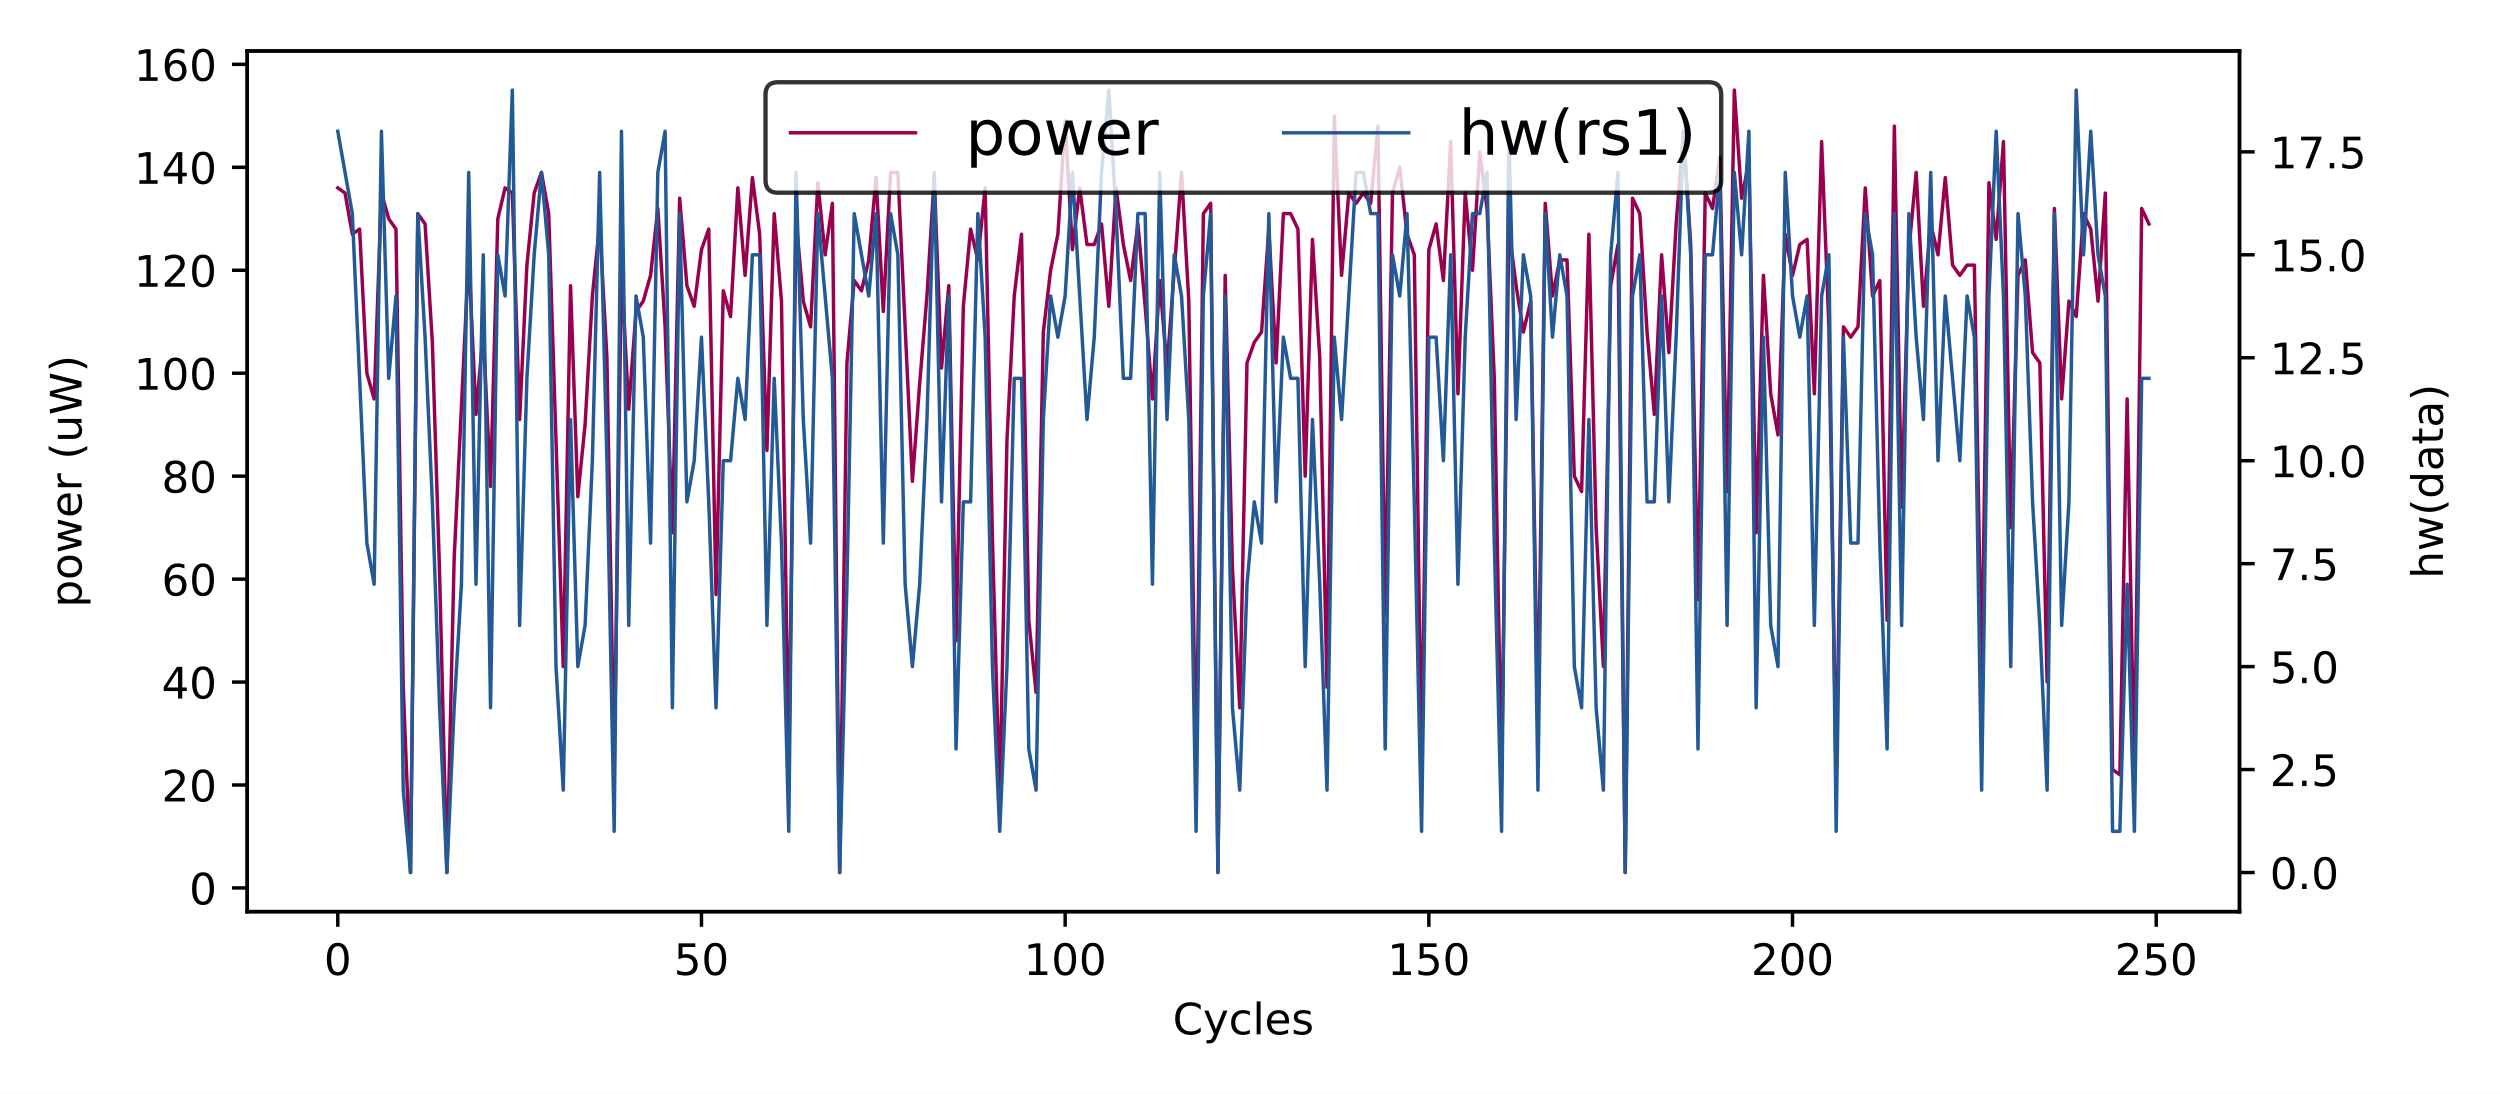
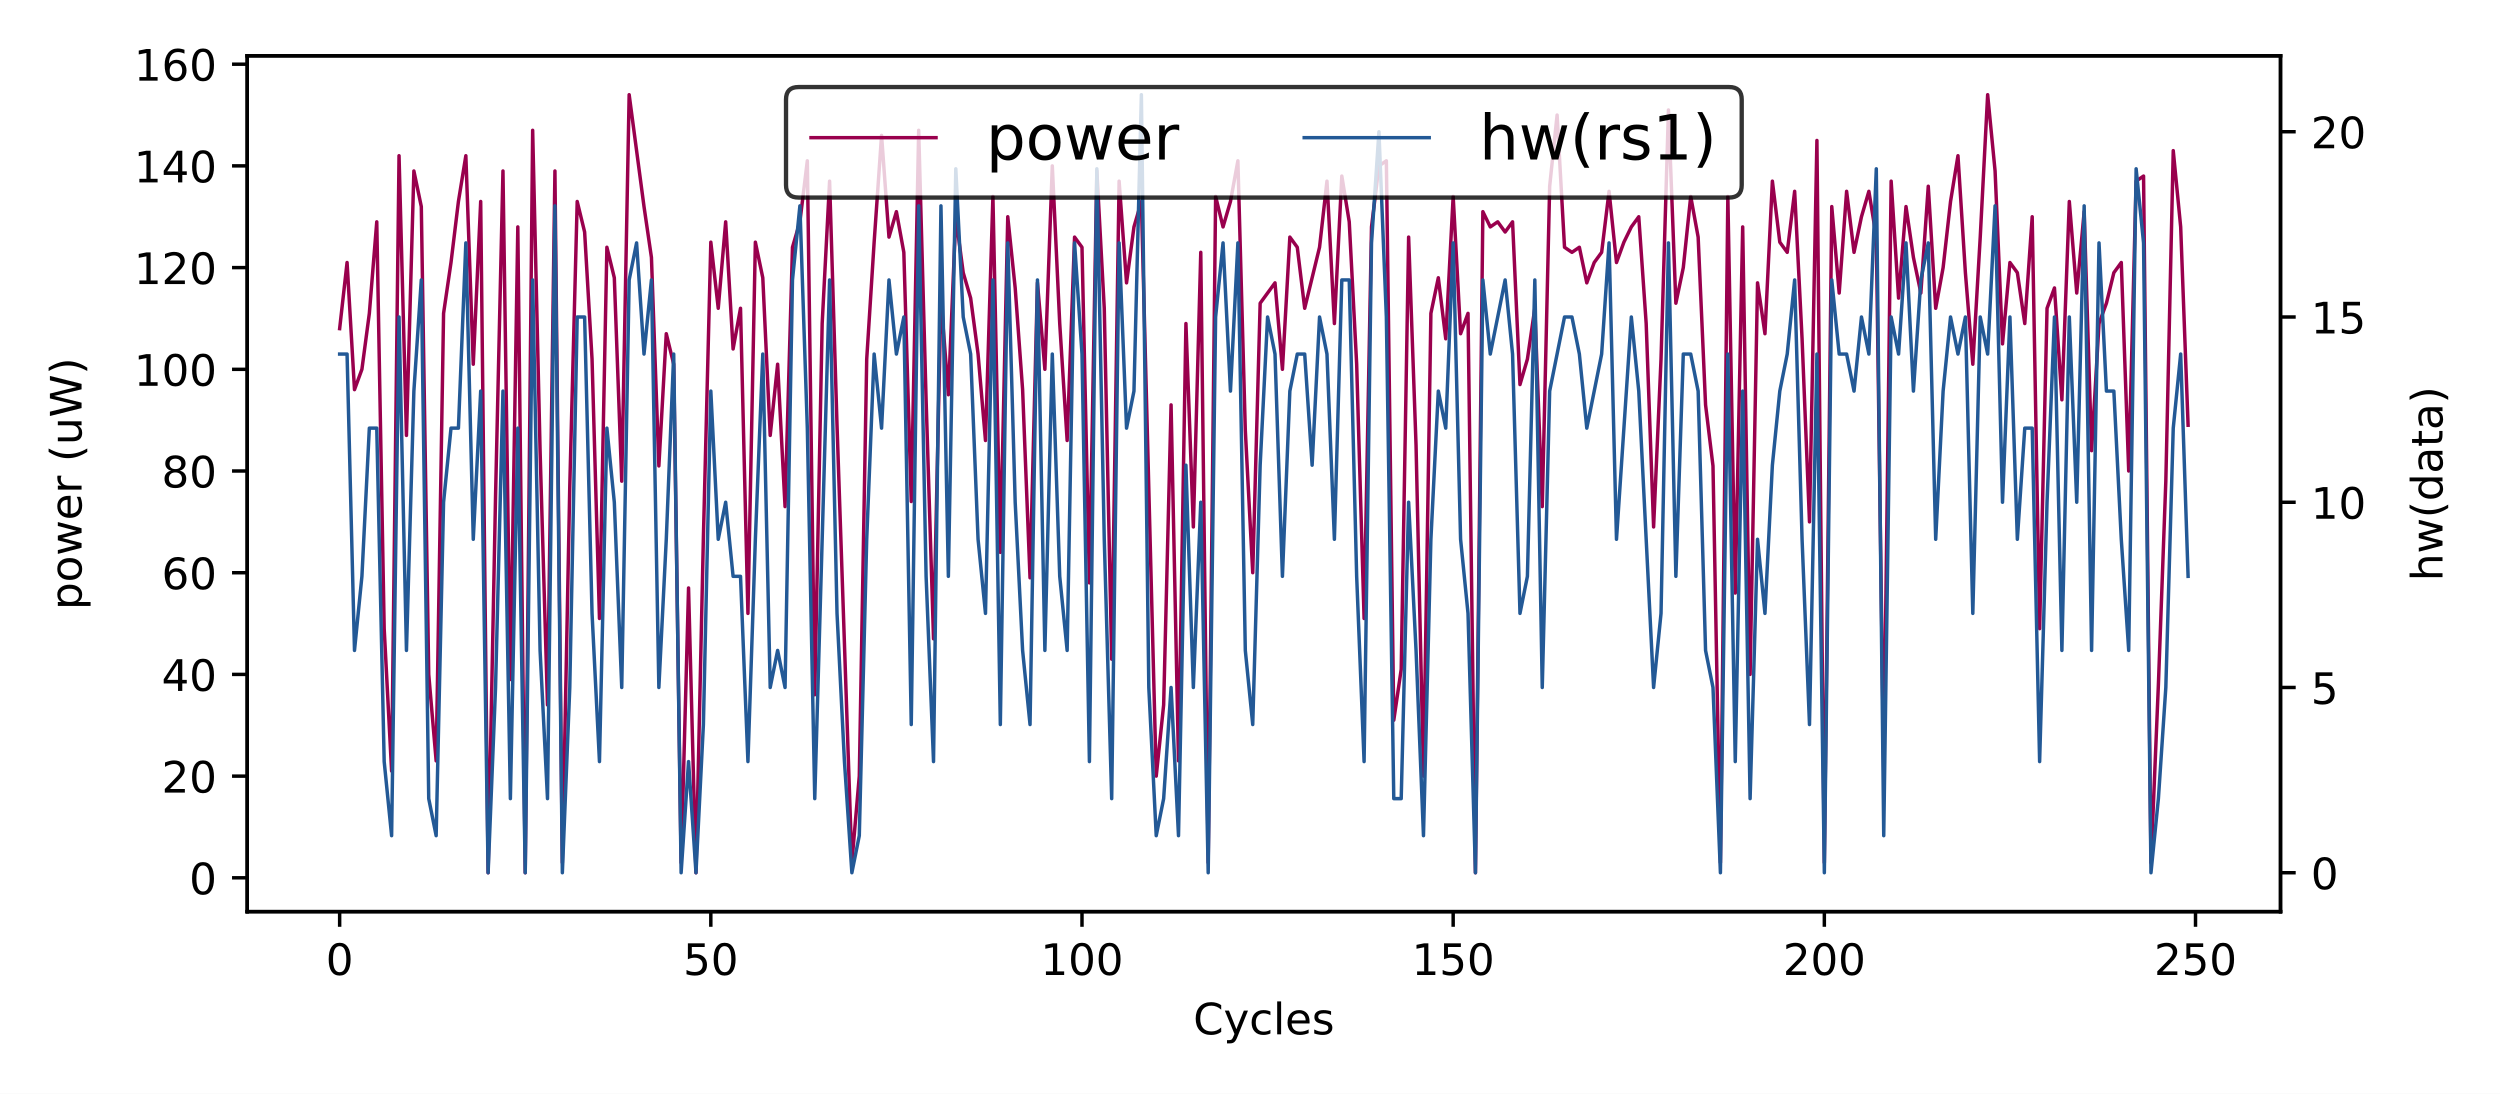
<svg xmlns="http://www.w3.org/2000/svg" xmlns:xlink="http://www.w3.org/1999/xlink" width="576pt" height="252pt" viewBox="0 0 576 252" version="1.1">
  <defs>
    <style type="text/css">*{stroke-linejoin: round; stroke-linecap: butt}</style>
  </defs>
  <g id="figure_1">
    <g id="patch_1">
      <path d="M 0 252  L 576 252  L 576 0  L 0 0  z " style="fill: #ffffff" />
    </g>
    <g id="axes_1">
      <g id="patch_2">
-         <path d="M 56.96 210.04  L 515.98 210.04  L 515.98 11.743  L 56.96 11.743  z " style="fill: #ffffff" />
+         <path d="M 56.96 210.04  L 525.43 210.04  L 525.43 12.858  L 56.96 12.858  z " style="fill: #ffffff" />
      </g>
      <g id="matplotlib.axis_1">
        <g id="xtick_1">
          <g id="line2d_1">
            <defs>
-               <path id="m4bd17693de" d="M 0 0  L 0 3.5  " style="stroke: #000000; stroke-width: 0.8" />
+               <path id="mbb49e20faa" d="M 0 0  L 0 3.5  " style="stroke: #000000; stroke-width: 0.8" />
            </defs>
            <g>
-               <use xlink:href="#m4bd17693de" x="77.825" y="210.04" style="stroke: #000000; stroke-width: 0.8" />
+               <use xlink:href="#mbb49e20faa" x="78.254" y="210.04" style="stroke: #000000; stroke-width: 0.8" />
            </g>
          </g>
          <g id="text_1">
-             <text style="font: 10px 'DejaVu Sans', 'Bitstream Vera Sans', 'Computer Modern Sans Serif', 'Lucida Grande', 'Verdana', 'Geneva', 'Lucid', 'Arial', 'Helvetica', 'Avant Garde', sans-serif; text-anchor: middle" x="77.825" y="224.638" transform="rotate(-0 77.82455 224.6384)">0</text>
+             <text style="font: 10px 'DejaVu Sans', 'Bitstream Vera Sans', 'Computer Modern Sans Serif', 'Lucida Grande', 'Verdana', 'Geneva', 'Lucid', 'Arial', 'Helvetica', 'Avant Garde', sans-serif; text-anchor: middle" x="78.254" y="224.638" transform="rotate(-0 78.25409 224.6384)">0</text>
          </g>
        </g>
        <g id="xtick_2">
          <g id="line2d_2">
            <g>
-               <use xlink:href="#m4bd17693de" x="161.618" y="210.04" style="stroke: #000000; stroke-width: 0.8" />
+               <use xlink:href="#mbb49e20faa" x="163.773" y="210.04" style="stroke: #000000; stroke-width: 0.8" />
            </g>
          </g>
          <g id="text_2">
-             <text style="font: 10px 'DejaVu Sans', 'Bitstream Vera Sans', 'Computer Modern Sans Serif', 'Lucida Grande', 'Verdana', 'Geneva', 'Lucid', 'Arial', 'Helvetica', 'Avant Garde', sans-serif; text-anchor: middle" x="161.618" y="224.638" transform="rotate(-0 161.6179 224.6384)">50</text>
+             <text style="font: 10px 'DejaVu Sans', 'Bitstream Vera Sans', 'Computer Modern Sans Serif', 'Lucida Grande', 'Verdana', 'Geneva', 'Lucid', 'Arial', 'Helvetica', 'Avant Garde', sans-serif; text-anchor: middle" x="163.773" y="224.638" transform="rotate(-0 163.7725 224.6384)">50</text>
          </g>
        </g>
        <g id="xtick_3">
          <g id="line2d_3">
            <g>
-               <use xlink:href="#m4bd17693de" x="245.411" y="210.04" style="stroke: #000000; stroke-width: 0.8" />
+               <use xlink:href="#mbb49e20faa" x="249.291" y="210.04" style="stroke: #000000; stroke-width: 0.8" />
            </g>
          </g>
          <g id="text_3">
-             <text style="font: 10px 'DejaVu Sans', 'Bitstream Vera Sans', 'Computer Modern Sans Serif', 'Lucida Grande', 'Verdana', 'Geneva', 'Lucid', 'Arial', 'Helvetica', 'Avant Garde', sans-serif; text-anchor: middle" x="245.411" y="224.638" transform="rotate(-0 245.4113 224.6384)">100</text>
+             <text style="font: 10px 'DejaVu Sans', 'Bitstream Vera Sans', 'Computer Modern Sans Serif', 'Lucida Grande', 'Verdana', 'Geneva', 'Lucid', 'Arial', 'Helvetica', 'Avant Garde', sans-serif; text-anchor: middle" x="249.291" y="224.638" transform="rotate(-0 249.291 224.6384)">100</text>
          </g>
        </g>
        <g id="xtick_4">
          <g id="line2d_4">
            <g>
-               <use xlink:href="#m4bd17693de" x="329.205" y="210.04" style="stroke: #000000; stroke-width: 0.8" />
+               <use xlink:href="#mbb49e20faa" x="334.809" y="210.04" style="stroke: #000000; stroke-width: 0.8" />
            </g>
          </g>
          <g id="text_4">
-             <text style="font: 10px 'DejaVu Sans', 'Bitstream Vera Sans', 'Computer Modern Sans Serif', 'Lucida Grande', 'Verdana', 'Geneva', 'Lucid', 'Arial', 'Helvetica', 'Avant Garde', sans-serif; text-anchor: middle" x="329.205" y="224.638" transform="rotate(-0 329.2046 224.6384)">150</text>
+             <text style="font: 10px 'DejaVu Sans', 'Bitstream Vera Sans', 'Computer Modern Sans Serif', 'Lucida Grande', 'Verdana', 'Geneva', 'Lucid', 'Arial', 'Helvetica', 'Avant Garde', sans-serif; text-anchor: middle" x="334.809" y="224.638" transform="rotate(-0 334.8094 224.6384)">150</text>
          </g>
        </g>
        <g id="xtick_5">
          <g id="line2d_5">
            <g>
-               <use xlink:href="#m4bd17693de" x="412.998" y="210.04" style="stroke: #000000; stroke-width: 0.8" />
+               <use xlink:href="#mbb49e20faa" x="420.328" y="210.04" style="stroke: #000000; stroke-width: 0.8" />
            </g>
          </g>
          <g id="text_5">
-             <text style="font: 10px 'DejaVu Sans', 'Bitstream Vera Sans', 'Computer Modern Sans Serif', 'Lucida Grande', 'Verdana', 'Geneva', 'Lucid', 'Arial', 'Helvetica', 'Avant Garde', sans-serif; text-anchor: middle" x="412.998" y="224.638" transform="rotate(-0 412.998 224.6384)">200</text>
+             <text style="font: 10px 'DejaVu Sans', 'Bitstream Vera Sans', 'Computer Modern Sans Serif', 'Lucida Grande', 'Verdana', 'Geneva', 'Lucid', 'Arial', 'Helvetica', 'Avant Garde', sans-serif; text-anchor: middle" x="420.328" y="224.638" transform="rotate(-0 420.3278 224.6384)">200</text>
          </g>
        </g>
        <g id="xtick_6">
          <g id="line2d_6">
            <g>
-               <use xlink:href="#m4bd17693de" x="496.791" y="210.04" style="stroke: #000000; stroke-width: 0.8" />
+               <use xlink:href="#mbb49e20faa" x="505.846" y="210.04" style="stroke: #000000; stroke-width: 0.8" />
            </g>
          </g>
          <g id="text_6">
-             <text style="font: 10px 'DejaVu Sans', 'Bitstream Vera Sans', 'Computer Modern Sans Serif', 'Lucida Grande', 'Verdana', 'Geneva', 'Lucid', 'Arial', 'Helvetica', 'Avant Garde', sans-serif; text-anchor: middle" x="496.791" y="224.638" transform="rotate(-0 496.7913 224.6384)">250</text>
+             <text style="font: 10px 'DejaVu Sans', 'Bitstream Vera Sans', 'Computer Modern Sans Serif', 'Lucida Grande', 'Verdana', 'Geneva', 'Lucid', 'Arial', 'Helvetica', 'Avant Garde', sans-serif; text-anchor: middle" x="505.846" y="224.638" transform="rotate(-0 505.8463 224.6384)">250</text>
          </g>
        </g>
        <g id="text_7">
-           <text style="font: 10px 'DejaVu Sans', 'Bitstream Vera Sans', 'Computer Modern Sans Serif', 'Lucida Grande', 'Verdana', 'Geneva', 'Lucid', 'Arial', 'Helvetica', 'Avant Garde', sans-serif; text-anchor: middle" x="286.47" y="238.317" transform="rotate(-0 286.47 238.3166)">Cycles</text>
+           <text style="font: 10px 'DejaVu Sans', 'Bitstream Vera Sans', 'Computer Modern Sans Serif', 'Lucida Grande', 'Verdana', 'Geneva', 'Lucid', 'Arial', 'Helvetica', 'Avant Garde', sans-serif; text-anchor: middle" x="291.195" y="238.317" transform="rotate(-0 291.195 238.3166)">Cycles</text>
        </g>
      </g>
      <g id="matplotlib.axis_2">
        <g id="ytick_1">
          <g id="line2d_7">
            <defs>
-               <path id="mea6931e9fe" d="M 0 0  L -3.5 0  " style="stroke: #000000; stroke-width: 0.8" />
+               <path id="mb43edc8542" d="M 0 0  L -3.5 0  " style="stroke: #000000; stroke-width: 0.8" />
            </defs>
            <g>
-               <use xlink:href="#mea6931e9fe" x="56.96" y="204.584" style="stroke: #000000; stroke-width: 0.8" />
+               <use xlink:href="#mb43edc8542" x="56.96" y="202.249" style="stroke: #000000; stroke-width: 0.8" />
            </g>
          </g>
          <g id="text_8">
-             <text style="font: 10px 'DejaVu Sans', 'Bitstream Vera Sans', 'Computer Modern Sans Serif', 'Lucida Grande', 'Verdana', 'Geneva', 'Lucid', 'Arial', 'Helvetica', 'Avant Garde', sans-serif; text-anchor: end" x="49.96" y="208.384" transform="rotate(-0 49.96 208.3837)">0</text>
+             <text style="font: 10px 'DejaVu Sans', 'Bitstream Vera Sans', 'Computer Modern Sans Serif', 'Lucida Grande', 'Verdana', 'Geneva', 'Lucid', 'Arial', 'Helvetica', 'Avant Garde', sans-serif; text-anchor: end" x="49.96" y="206.048" transform="rotate(-0 49.96 206.048)">0</text>
          </g>
        </g>
        <g id="ytick_2">
          <g id="line2d_8">
            <g>
-               <use xlink:href="#mea6931e9fe" x="56.96" y="180.865" style="stroke: #000000; stroke-width: 0.8" />
+               <use xlink:href="#mb43edc8542" x="56.96" y="178.817" style="stroke: #000000; stroke-width: 0.8" />
            </g>
          </g>
          <g id="text_9">
-             <text style="font: 10px 'DejaVu Sans', 'Bitstream Vera Sans', 'Computer Modern Sans Serif', 'Lucida Grande', 'Verdana', 'Geneva', 'Lucid', 'Arial', 'Helvetica', 'Avant Garde', sans-serif; text-anchor: end" x="49.96" y="184.664" transform="rotate(-0 49.96 184.6639)">20</text>
+             <text style="font: 10px 'DejaVu Sans', 'Bitstream Vera Sans', 'Computer Modern Sans Serif', 'Lucida Grande', 'Verdana', 'Geneva', 'Lucid', 'Arial', 'Helvetica', 'Avant Garde', sans-serif; text-anchor: end" x="49.96" y="182.616" transform="rotate(-0 49.96 182.6158)">20</text>
          </g>
        </g>
        <g id="ytick_3">
          <g id="line2d_9">
            <g>
-               <use xlink:href="#mea6931e9fe" x="56.96" y="157.145" style="stroke: #000000; stroke-width: 0.8" />
+               <use xlink:href="#mb43edc8542" x="56.96" y="155.384" style="stroke: #000000; stroke-width: 0.8" />
            </g>
          </g>
          <g id="text_10">
-             <text style="font: 10px 'DejaVu Sans', 'Bitstream Vera Sans', 'Computer Modern Sans Serif', 'Lucida Grande', 'Verdana', 'Geneva', 'Lucid', 'Arial', 'Helvetica', 'Avant Garde', sans-serif; text-anchor: end" x="49.96" y="160.944" transform="rotate(-0 49.96 160.9441)">40</text>
+             <text style="font: 10px 'DejaVu Sans', 'Bitstream Vera Sans', 'Computer Modern Sans Serif', 'Lucida Grande', 'Verdana', 'Geneva', 'Lucid', 'Arial', 'Helvetica', 'Avant Garde', sans-serif; text-anchor: end" x="49.96" y="159.184" transform="rotate(-0 49.96 159.1835)">40</text>
          </g>
        </g>
        <g id="ytick_4">
          <g id="line2d_10">
            <g>
-               <use xlink:href="#mea6931e9fe" x="56.96" y="133.425" style="stroke: #000000; stroke-width: 0.8" />
+               <use xlink:href="#mb43edc8542" x="56.96" y="131.952" style="stroke: #000000; stroke-width: 0.8" />
            </g>
          </g>
          <g id="text_11">
-             <text style="font: 10px 'DejaVu Sans', 'Bitstream Vera Sans', 'Computer Modern Sans Serif', 'Lucida Grande', 'Verdana', 'Geneva', 'Lucid', 'Arial', 'Helvetica', 'Avant Garde', sans-serif; text-anchor: end" x="49.96" y="137.224" transform="rotate(-0 49.96 137.2243)">60</text>
+             <text style="font: 10px 'DejaVu Sans', 'Bitstream Vera Sans', 'Computer Modern Sans Serif', 'Lucida Grande', 'Verdana', 'Geneva', 'Lucid', 'Arial', 'Helvetica', 'Avant Garde', sans-serif; text-anchor: end" x="49.96" y="135.751" transform="rotate(-0 49.96 135.7513)">60</text>
          </g>
        </g>
        <g id="ytick_5">
          <g id="line2d_11">
            <g>
-               <use xlink:href="#mea6931e9fe" x="56.96" y="109.705" style="stroke: #000000; stroke-width: 0.8" />
+               <use xlink:href="#mb43edc8542" x="56.96" y="108.52" style="stroke: #000000; stroke-width: 0.8" />
            </g>
          </g>
          <g id="text_12">
-             <text style="font: 10px 'DejaVu Sans', 'Bitstream Vera Sans', 'Computer Modern Sans Serif', 'Lucida Grande', 'Verdana', 'Geneva', 'Lucid', 'Arial', 'Helvetica', 'Avant Garde', sans-serif; text-anchor: end" x="49.96" y="113.505" transform="rotate(-0 49.96 113.5045)">80</text>
+             <text style="font: 10px 'DejaVu Sans', 'Bitstream Vera Sans', 'Computer Modern Sans Serif', 'Lucida Grande', 'Verdana', 'Geneva', 'Lucid', 'Arial', 'Helvetica', 'Avant Garde', sans-serif; text-anchor: end" x="49.96" y="112.319" transform="rotate(-0 49.96 112.319)">80</text>
          </g>
        </g>
        <g id="ytick_6">
          <g id="line2d_12">
            <g>
-               <use xlink:href="#mea6931e9fe" x="56.96" y="85.986" style="stroke: #000000; stroke-width: 0.8" />
+               <use xlink:href="#mb43edc8542" x="56.96" y="85.088" style="stroke: #000000; stroke-width: 0.8" />
            </g>
          </g>
          <g id="text_13">
-             <text style="font: 10px 'DejaVu Sans', 'Bitstream Vera Sans', 'Computer Modern Sans Serif', 'Lucida Grande', 'Verdana', 'Geneva', 'Lucid', 'Arial', 'Helvetica', 'Avant Garde', sans-serif; text-anchor: end" x="49.96" y="89.785" transform="rotate(-0 49.96 89.78476)">100</text>
+             <text style="font: 10px 'DejaVu Sans', 'Bitstream Vera Sans', 'Computer Modern Sans Serif', 'Lucida Grande', 'Verdana', 'Geneva', 'Lucid', 'Arial', 'Helvetica', 'Avant Garde', sans-serif; text-anchor: end" x="49.96" y="88.887" transform="rotate(-0 49.96 88.88676)">100</text>
          </g>
        </g>
        <g id="ytick_7">
          <g id="line2d_13">
            <g>
-               <use xlink:href="#mea6931e9fe" x="56.96" y="62.266" style="stroke: #000000; stroke-width: 0.8" />
+               <use xlink:href="#mb43edc8542" x="56.96" y="61.655" style="stroke: #000000; stroke-width: 0.8" />
            </g>
          </g>
          <g id="text_14">
-             <text style="font: 10px 'DejaVu Sans', 'Bitstream Vera Sans', 'Computer Modern Sans Serif', 'Lucida Grande', 'Verdana', 'Geneva', 'Lucid', 'Arial', 'Helvetica', 'Avant Garde', sans-serif; text-anchor: end" x="49.96" y="66.065" transform="rotate(-0 49.96 66.06498)">120</text>
+             <text style="font: 10px 'DejaVu Sans', 'Bitstream Vera Sans', 'Computer Modern Sans Serif', 'Lucida Grande', 'Verdana', 'Geneva', 'Lucid', 'Arial', 'Helvetica', 'Avant Garde', sans-serif; text-anchor: end" x="49.96" y="65.455" transform="rotate(-0 49.96 65.45452)">120</text>
          </g>
        </g>
        <g id="ytick_8">
          <g id="line2d_14">
            <g>
-               <use xlink:href="#mea6931e9fe" x="56.96" y="38.546" style="stroke: #000000; stroke-width: 0.8" />
+               <use xlink:href="#mb43edc8542" x="56.96" y="38.223" style="stroke: #000000; stroke-width: 0.8" />
            </g>
          </g>
          <g id="text_15">
-             <text style="font: 10px 'DejaVu Sans', 'Bitstream Vera Sans', 'Computer Modern Sans Serif', 'Lucida Grande', 'Verdana', 'Geneva', 'Lucid', 'Arial', 'Helvetica', 'Avant Garde', sans-serif; text-anchor: end" x="49.96" y="42.345" transform="rotate(-0 49.96 42.3452)">140</text>
+             <text style="font: 10px 'DejaVu Sans', 'Bitstream Vera Sans', 'Computer Modern Sans Serif', 'Lucida Grande', 'Verdana', 'Geneva', 'Lucid', 'Arial', 'Helvetica', 'Avant Garde', sans-serif; text-anchor: end" x="49.96" y="42.022" transform="rotate(-0 49.96 42.02227)">140</text>
          </g>
        </g>
        <g id="ytick_9">
          <g id="line2d_15">
            <g>
-               <use xlink:href="#mea6931e9fe" x="56.96" y="14.826" style="stroke: #000000; stroke-width: 0.8" />
+               <use xlink:href="#mb43edc8542" x="56.96" y="14.791" style="stroke: #000000; stroke-width: 0.8" />
            </g>
          </g>
          <g id="text_16">
-             <text style="font: 10px 'DejaVu Sans', 'Bitstream Vera Sans', 'Computer Modern Sans Serif', 'Lucida Grande', 'Verdana', 'Geneva', 'Lucid', 'Arial', 'Helvetica', 'Avant Garde', sans-serif; text-anchor: end" x="49.96" y="18.625" transform="rotate(-0 49.96 18.62542)">160</text>
+             <text style="font: 10px 'DejaVu Sans', 'Bitstream Vera Sans', 'Computer Modern Sans Serif', 'Lucida Grande', 'Verdana', 'Geneva', 'Lucid', 'Arial', 'Helvetica', 'Avant Garde', sans-serif; text-anchor: end" x="49.96" y="18.59" transform="rotate(-0 49.96 18.59003)">160</text>
          </g>
        </g>
        <g id="text_17">
-           <text style="font: 10px 'DejaVu Sans', 'Bitstream Vera Sans', 'Computer Modern Sans Serif', 'Lucida Grande', 'Verdana', 'Geneva', 'Lucid', 'Arial', 'Helvetica', 'Avant Garde', sans-serif; text-anchor: middle" x="18.793" y="110.891" transform="rotate(-90 18.79281 110.8913)">power (uW)</text>
+           <text style="font: 10px 'DejaVu Sans', 'Bitstream Vera Sans', 'Computer Modern Sans Serif', 'Lucida Grande', 'Verdana', 'Geneva', 'Lucid', 'Arial', 'Helvetica', 'Avant Garde', sans-serif; text-anchor: middle" x="18.793" y="111.449" transform="rotate(-90 18.79281 111.4488)">power (uW)</text>
        </g>
      </g>
      <g id="line2d_16">
-         <path d="M 77.825 43.29  L 79.5 44.476  L 81.176 53.964  L 82.852 52.778  L 84.528 85.986  L 86.204 91.915  L 87.88 44.476  L 89.556 50.406  L 91.231 52.778  L 92.907 158.331  L 94.583 201.026  L 96.259 49.22  L 97.935 51.592  L 99.611 78.87  L 101.287 132.239  L 102.963 201.026  L 104.638 128.681  L 107.99 58.708  L 109.666 95.473  L 111.342 76.498  L 113.018 112.077  L 114.694 50.406  L 116.369 43.29  L 118.045 44.476  L 119.721 96.659  L 121.397 61.08  L 123.073 44.476  L 124.749 39.732  L 126.425 49.22  L 129.776 153.587  L 131.452 65.824  L 133.128 114.449  L 134.804 97.845  L 136.48 68.196  L 138.156 51.592  L 139.832 82.428  L 141.507 177.307  L 143.183 62.266  L 144.859 94.287  L 146.535 71.754  L 148.211 69.382  L 149.887 63.452  L 151.563 48.034  L 153.239 75.312  L 154.914 122.751  L 156.59 45.662  L 158.266 65.824  L 159.942 70.568  L 161.618 57.522  L 163.294 52.778  L 164.97 136.983  L 166.646 67.01  L 168.321 72.94  L 169.997 43.29  L 171.673 63.452  L 173.349 40.918  L 175.025 53.964  L 176.701 103.775  L 178.377 49.22  L 180.052 69.382  L 181.728 177.307  L 183.404 50.406  L 185.08 69.382  L 186.756 75.312  L 188.432 42.104  L 190.108 58.708  L 191.784 46.848  L 193.459 201.026  L 195.135 83.614  L 196.811 64.638  L 198.487 67.01  L 200.163 59.894  L 201.839 40.918  L 203.515 71.754  L 205.19 39.732  L 206.866 39.732  L 210.218 110.891  L 211.894 88.358  L 213.57 68.196  L 215.246 40.918  L 216.922 84.8  L 218.597 65.824  L 220.273 147.657  L 221.949 70.568  L 223.625 52.778  L 225.301 59.894  L 226.977 43.29  L 228.653 123.937  L 230.328 184.423  L 232.004 101.403  L 233.68 68.196  L 235.356 53.964  L 237.032 142.913  L 238.708 159.517  L 240.384 76.498  L 242.06 62.266  L 243.735 53.964  L 245.411 27.872  L 247.087 57.522  L 248.763 43.29  L 250.439 56.336  L 252.115 56.336  L 253.791 51.592  L 255.466 70.568  L 257.142 43.29  L 258.818 56.336  L 260.494 64.638  L 262.17 51.592  L 263.846 70.568  L 265.522 91.915  L 267.198 64.638  L 268.873 84.8  L 272.225 39.732  L 273.901 69.382  L 275.577 180.865  L 277.253 49.22  L 278.929 46.848  L 280.604 201.026  L 282.28 63.452  L 283.956 131.053  L 285.632 163.075  L 287.308 83.614  L 288.984 78.87  L 290.66 76.498  L 292.336 52.778  L 294.011 83.614  L 295.687 49.22  L 297.363 49.22  L 299.039 52.778  L 300.715 109.705  L 302.391 55.15  L 304.067 82.428  L 305.742 158.331  L 307.418 26.686  L 309.094 63.452  L 310.77 44.476  L 312.446 46.848  L 314.122 44.476  L 315.798 46.848  L 317.474 29.058  L 319.149 141.727  L 320.825 44.476  L 322.501 38.546  L 324.177 53.964  L 325.853 58.708  L 327.529 177.307  L 329.205 57.522  L 330.88 51.592  L 332.556 64.638  L 334.232 32.616  L 335.908 90.73  L 337.584 44.476  L 339.26 62.266  L 340.936 34.988  L 342.612 48.034  L 344.287 87.172  L 345.963 179.679  L 347.639 52.778  L 349.315 65.824  L 350.991 76.498  L 352.667 69.382  L 354.343 167.819  L 356.018 46.848  L 357.694 68.196  L 359.37 59.894  L 361.046 59.894  L 362.722 109.705  L 364.398 113.263  L 366.074 53.964  L 367.75 121.565  L 369.425 153.587  L 371.101 65.824  L 372.777 56.336  L 374.453 201.026  L 376.129 45.662  L 377.805 49.22  L 379.481 76.498  L 381.156 95.473  L 382.832 58.708  L 384.508 81.242  L 386.184 51.592  L 387.86 30.244  L 389.536 56.336  L 391.212 138.169  L 392.888 44.476  L 394.563 48.034  L 396.239 36.174  L 397.915 113.263  L 399.591 20.756  L 401.267 45.662  L 402.943 37.36  L 404.619 122.751  L 406.294 63.452  L 407.97 90.73  L 409.646 100.217  L 411.322 53.964  L 412.998 63.452  L 414.674 56.336  L 416.35 55.15  L 418.026 90.73  L 419.701 32.616  L 421.377 75.312  L 423.053 179.679  L 424.729 75.312  L 426.405 77.684  L 428.081 75.312  L 429.757 43.29  L 431.433 68.196  L 433.108 64.638  L 434.784 142.913  L 436.46 29.058  L 438.136 116.821  L 439.812 57.522  L 441.488 39.732  L 443.164 70.568  L 444.839 51.592  L 446.515 58.708  L 448.191 40.918  L 449.867 61.08  L 451.543 63.452  L 453.219 61.08  L 454.895 61.08  L 456.571 157.145  L 458.246 42.104  L 459.922 55.15  L 461.598 32.616  L 463.274 121.565  L 464.95 63.452  L 466.626 59.894  L 468.302 81.242  L 469.977 83.614  L 471.653 157.145  L 473.329 48.034  L 475.005 91.915  L 476.681 69.382  L 478.357 72.94  L 480.033 49.22  L 481.709 52.778  L 483.384 69.382  L 485.06 44.476  L 486.736 177.307  L 488.412 178.493  L 490.088 91.915  L 491.764 179.679  L 493.44 48.034  L 495.115 51.592  L 495.115 51.592  " clip-path="url(#p8e3edc7304)" style="fill: none; stroke: #99004d; stroke-width: 0.8; stroke-linecap: square" />
+         <path d="M 78.254 75.715  L 79.964 60.484  L 81.675 89.774  L 83.385 85.088  L 85.096 72.2  L 86.806 51.111  L 88.516 144.84  L 90.227 177.645  L 91.937 35.88  L 93.647 100.319  L 95.358 39.395  L 97.068 47.596  L 98.779 155.384  L 100.489 175.302  L 102.199 72.2  L 103.91 60.484  L 105.62 46.424  L 107.33 35.88  L 109.041 83.916  L 110.751 46.424  L 112.461 201.077  L 114.172 114.378  L 115.882 39.395  L 117.593 156.556  L 119.303 52.282  L 121.013 201.077  L 122.724 30.022  L 124.434 103.833  L 126.144 162.414  L 127.855 39.395  L 129.565 198.734  L 131.276 112.035  L 132.986 46.424  L 134.696 53.454  L 136.407 82.744  L 138.117 142.497  L 139.827 56.969  L 141.538 63.999  L 143.248 110.863  L 144.958 21.82  L 148.379 47.596  L 150.09 59.312  L 151.8 107.348  L 153.51 76.886  L 155.221 83.916  L 156.931 198.734  L 158.641 135.467  L 160.352 201.077  L 162.062 123.751  L 163.773 55.797  L 165.483 71.028  L 167.193 51.111  L 168.904 80.401  L 170.614 71.028  L 172.324 141.325  L 174.035 55.797  L 175.745 63.999  L 177.455 100.319  L 179.166 83.916  L 180.876 116.721  L 182.587 56.969  L 184.297 51.111  L 186.007 37.051  L 187.718 160.071  L 189.428 74.543  L 191.138 41.738  L 192.849 97.975  L 196.27 198.734  L 197.98 178.817  L 199.69 82.744  L 201.401 55.797  L 203.111 31.193  L 204.821 54.626  L 206.532 48.768  L 208.242 58.14  L 209.952 115.549  L 211.663 30.022  L 213.373 92.117  L 215.084 147.183  L 216.794 68.685  L 218.504 90.946  L 220.215 49.939  L 221.925 62.827  L 223.635 68.685  L 225.346 81.573  L 227.056 101.49  L 228.767 45.253  L 230.477 127.266  L 232.187 49.939  L 233.898 66.342  L 235.608 89.774  L 237.318 133.124  L 239.029 65.17  L 240.739 85.088  L 242.449 38.223  L 244.16 74.543  L 245.87 101.49  L 247.581 54.626  L 249.291 56.969  L 251.001 134.295  L 252.712 39.395  L 254.422 71.028  L 256.132 151.869  L 257.843 41.738  L 259.553 65.17  L 261.264 52.282  L 262.974 46.424  L 266.395 178.817  L 268.105 162.414  L 269.815 93.289  L 271.526 175.302  L 273.236 74.543  L 274.946 121.408  L 276.657 58.14  L 278.367 198.734  L 280.078 45.253  L 281.788 52.282  L 283.498 46.424  L 285.209 37.051  L 286.919 99.147  L 288.629 131.952  L 290.34 69.857  L 293.761 65.17  L 295.471 85.088  L 297.181 54.626  L 298.892 56.969  L 300.602 71.028  L 304.023 56.969  L 305.733 41.738  L 307.444 74.543  L 309.154 40.566  L 310.864 51.111  L 312.575 83.916  L 314.285 142.497  L 315.995 52.282  L 317.706 38.223  L 319.416 37.051  L 321.126 165.929  L 322.837 154.213  L 324.547 54.626  L 326.258 102.662  L 327.968 178.817  L 329.678 72.2  L 331.389 63.999  L 333.099 78.058  L 334.809 45.253  L 336.52 76.886  L 338.23 72.2  L 339.941 201.077  L 341.651 48.768  L 343.361 52.282  L 345.072 51.111  L 346.782 53.454  L 348.492 51.111  L 350.203 88.602  L 351.913 82.744  L 353.623 71.028  L 355.334 116.721  L 357.044 42.91  L 358.755 26.507  L 360.465 56.969  L 362.175 58.14  L 363.886 56.969  L 365.596 65.17  L 367.306 60.484  L 369.017 58.14  L 370.727 44.081  L 372.438 60.484  L 374.148 55.797  L 375.858 52.282  L 377.569 49.939  L 379.279 74.543  L 380.989 121.408  L 382.7 82.744  L 384.41 25.335  L 386.12 69.857  L 387.831 61.655  L 389.541 45.253  L 391.252 54.626  L 392.962 93.289  L 394.672 107.348  L 396.383 198.734  L 398.093 45.253  L 399.803 136.638  L 401.514 52.282  L 403.224 155.384  L 404.935 65.17  L 406.645 76.886  L 408.355 41.738  L 410.066 55.797  L 411.776 58.14  L 413.486 44.081  L 415.197 78.058  L 416.907 120.236  L 418.617 32.365  L 420.328 198.734  L 422.038 47.596  L 423.749 67.513  L 425.459 44.081  L 427.169 58.14  L 428.88 49.939  L 430.59 44.081  L 432.3 54.626  L 434.011 177.645  L 435.721 41.738  L 437.432 68.685  L 439.142 47.596  L 440.852 59.312  L 442.563 67.513  L 444.273 42.91  L 445.983 71.028  L 447.694 61.655  L 449.404 46.424  L 451.114 35.88  L 452.825 62.827  L 454.535 83.916  L 456.246 54.626  L 457.956 21.82  L 459.666 39.395  L 461.377 79.229  L 463.087 60.484  L 464.797 62.827  L 466.508 74.543  L 468.218 49.939  L 469.929 144.84  L 471.639 71.028  L 473.349 66.342  L 475.06 92.117  L 476.77 46.424  L 478.48 67.513  L 480.191 48.768  L 481.901 103.833  L 483.611 74.543  L 485.322 69.857  L 487.032 62.827  L 488.743 60.484  L 490.453 108.52  L 492.163 41.738  L 493.874 40.566  L 495.584 198.734  L 497.294 157.728  L 499.005 110.863  L 500.715 34.708  L 502.426 52.282  L 504.136 97.975  L 504.136 97.975  " clip-path="url(#p28584ec4b5)" style="fill: none; stroke: #99004d; stroke-width: 0.8; stroke-linecap: square" />
      </g>
      <g id="patch_3">
-         <path d="M 56.96 210.04  L 56.96 11.743  " style="fill: none; stroke: #000000; stroke-width: 0.8; stroke-linejoin: miter; stroke-linecap: square" />
+         <path d="M 56.96 210.04  L 56.96 12.858  " style="fill: none; stroke: #000000; stroke-width: 0.8; stroke-linejoin: miter; stroke-linecap: square" />
      </g>
      <g id="patch_4">
-         <path d="M 515.98 210.04  L 515.98 11.743  " style="fill: none; stroke: #000000; stroke-width: 0.8; stroke-linejoin: miter; stroke-linecap: square" />
+         <path d="M 525.43 210.04  L 525.43 12.858  " style="fill: none; stroke: #000000; stroke-width: 0.8; stroke-linejoin: miter; stroke-linecap: square" />
      </g>
      <g id="patch_5">
-         <path d="M 56.96 210.04  L 515.98 210.04  " style="fill: none; stroke: #000000; stroke-width: 0.8; stroke-linejoin: miter; stroke-linecap: square" />
+         <path d="M 56.96 210.04  L 525.43 210.04  " style="fill: none; stroke: #000000; stroke-width: 0.8; stroke-linejoin: miter; stroke-linecap: square" />
      </g>
      <g id="patch_6">
-         <path d="M 56.96 11.743  L 515.98 11.743  " style="fill: none; stroke: #000000; stroke-width: 0.8; stroke-linejoin: miter; stroke-linecap: square" />
+         <path d="M 56.96 12.858  L 525.43 12.858  " style="fill: none; stroke: #000000; stroke-width: 0.8; stroke-linejoin: miter; stroke-linecap: square" />
      </g>
    </g>
    <g id="axes_2">
      <g id="matplotlib.axis_3">
        <g id="ytick_10">
          <g id="line2d_17">
            <defs>
-               <path id="mc360c739e8" d="M 0 0  L 3.5 0  " style="stroke: #000000; stroke-width: 0.8" />
+               <path id="m82d83cb2a8" d="M 0 0  L 3.5 0  " style="stroke: #000000; stroke-width: 0.8" />
            </defs>
            <g>
-               <use xlink:href="#mc360c739e8" x="515.98" y="201.026" style="stroke: #000000; stroke-width: 0.8" />
+               <use xlink:href="#m82d83cb2a8" x="525.43" y="201.077" style="stroke: #000000; stroke-width: 0.8" />
            </g>
          </g>
          <g id="text_18">
-             <text style="font: 10px 'DejaVu Sans', 'Bitstream Vera Sans', 'Computer Modern Sans Serif', 'Lucida Grande', 'Verdana', 'Geneva', 'Lucid', 'Arial', 'Helvetica', 'Avant Garde', sans-serif; text-anchor: start" x="522.98" y="204.826" transform="rotate(-0 522.98 204.8257)">0.0</text>
+             <text style="font: 10px 'DejaVu Sans', 'Bitstream Vera Sans', 'Computer Modern Sans Serif', 'Lucida Grande', 'Verdana', 'Geneva', 'Lucid', 'Arial', 'Helvetica', 'Avant Garde', sans-serif; text-anchor: start" x="532.43" y="204.876" transform="rotate(-0 532.43 204.8764)">0</text>
          </g>
        </g>
        <g id="ytick_11">
          <g id="line2d_18">
            <g>
-               <use xlink:href="#mc360c739e8" x="515.98" y="177.307" style="stroke: #000000; stroke-width: 0.8" />
+               <use xlink:href="#m82d83cb2a8" x="525.43" y="158.397" style="stroke: #000000; stroke-width: 0.8" />
            </g>
          </g>
          <g id="text_19">
-             <text style="font: 10px 'DejaVu Sans', 'Bitstream Vera Sans', 'Computer Modern Sans Serif', 'Lucida Grande', 'Verdana', 'Geneva', 'Lucid', 'Arial', 'Helvetica', 'Avant Garde', sans-serif; text-anchor: start" x="522.98" y="181.106" transform="rotate(-0 522.98 181.1059)">2.5</text>
+             <text style="font: 10px 'DejaVu Sans', 'Bitstream Vera Sans', 'Computer Modern Sans Serif', 'Lucida Grande', 'Verdana', 'Geneva', 'Lucid', 'Arial', 'Helvetica', 'Avant Garde', sans-serif; text-anchor: start" x="532.43" y="162.196" transform="rotate(-0 532.43 162.1962)">5</text>
          </g>
        </g>
        <g id="ytick_12">
          <g id="line2d_19">
            <g>
-               <use xlink:href="#mc360c739e8" x="515.98" y="153.587" style="stroke: #000000; stroke-width: 0.8" />
+               <use xlink:href="#m82d83cb2a8" x="525.43" y="115.717" style="stroke: #000000; stroke-width: 0.8" />
            </g>
          </g>
          <g id="text_20">
-             <text style="font: 10px 'DejaVu Sans', 'Bitstream Vera Sans', 'Computer Modern Sans Serif', 'Lucida Grande', 'Verdana', 'Geneva', 'Lucid', 'Arial', 'Helvetica', 'Avant Garde', sans-serif; text-anchor: start" x="522.98" y="157.386" transform="rotate(-0 522.98 157.3861)">5.0</text>
+             <text style="font: 10px 'DejaVu Sans', 'Bitstream Vera Sans', 'Computer Modern Sans Serif', 'Lucida Grande', 'Verdana', 'Geneva', 'Lucid', 'Arial', 'Helvetica', 'Avant Garde', sans-serif; text-anchor: start" x="532.43" y="119.516" transform="rotate(-0 532.43 119.5161)">10</text>
          </g>
        </g>
        <g id="ytick_13">
          <g id="line2d_20">
            <g>
-               <use xlink:href="#mc360c739e8" x="515.98" y="129.867" style="stroke: #000000; stroke-width: 0.8" />
+               <use xlink:href="#m82d83cb2a8" x="525.43" y="73.037" style="stroke: #000000; stroke-width: 0.8" />
            </g>
          </g>
          <g id="text_21">
-             <text style="font: 10px 'DejaVu Sans', 'Bitstream Vera Sans', 'Computer Modern Sans Serif', 'Lucida Grande', 'Verdana', 'Geneva', 'Lucid', 'Arial', 'Helvetica', 'Avant Garde', sans-serif; text-anchor: start" x="522.98" y="133.666" transform="rotate(-0 522.98 133.6664)">7.5</text>
+             <text style="font: 10px 'DejaVu Sans', 'Bitstream Vera Sans', 'Computer Modern Sans Serif', 'Lucida Grande', 'Verdana', 'Geneva', 'Lucid', 'Arial', 'Helvetica', 'Avant Garde', sans-serif; text-anchor: start" x="532.43" y="76.836" transform="rotate(-0 532.43 76.8359)">15</text>
          </g>
        </g>
        <g id="ytick_14">
          <g id="line2d_21">
            <g>
-               <use xlink:href="#mc360c739e8" x="515.98" y="106.147" style="stroke: #000000; stroke-width: 0.8" />
+               <use xlink:href="#m82d83cb2a8" x="525.43" y="30.357" style="stroke: #000000; stroke-width: 0.8" />
            </g>
          </g>
          <g id="text_22">
-             <text style="font: 10px 'DejaVu Sans', 'Bitstream Vera Sans', 'Computer Modern Sans Serif', 'Lucida Grande', 'Verdana', 'Geneva', 'Lucid', 'Arial', 'Helvetica', 'Avant Garde', sans-serif; text-anchor: start" x="522.98" y="109.947" transform="rotate(-0 522.98 109.9466)">10.0</text>
-           </g>
-         </g>
-         <g id="ytick_15">
-           <g id="line2d_22">
-             <g>
-               <use xlink:href="#mc360c739e8" x="515.98" y="82.428" style="stroke: #000000; stroke-width: 0.8" />
-             </g>
-           </g>
-           <g id="text_23">
-             <text style="font: 10px 'DejaVu Sans', 'Bitstream Vera Sans', 'Computer Modern Sans Serif', 'Lucida Grande', 'Verdana', 'Geneva', 'Lucid', 'Arial', 'Helvetica', 'Avant Garde', sans-serif; text-anchor: start" x="522.98" y="86.227" transform="rotate(-0 522.98 86.2268)">12.5</text>
-           </g>
-         </g>
-         <g id="ytick_16">
-           <g id="line2d_23">
-             <g>
-               <use xlink:href="#mc360c739e8" x="515.98" y="58.708" style="stroke: #000000; stroke-width: 0.8" />
-             </g>
-           </g>
-           <g id="text_24">
-             <text style="font: 10px 'DejaVu Sans', 'Bitstream Vera Sans', 'Computer Modern Sans Serif', 'Lucida Grande', 'Verdana', 'Geneva', 'Lucid', 'Arial', 'Helvetica', 'Avant Garde', sans-serif; text-anchor: start" x="522.98" y="62.507" transform="rotate(-0 522.98 62.50702)">15.0</text>
-           </g>
-         </g>
-         <g id="ytick_17">
-           <g id="line2d_24">
-             <g>
-               <use xlink:href="#mc360c739e8" x="515.98" y="34.988" style="stroke: #000000; stroke-width: 0.8" />
-             </g>
-           </g>
-           <g id="text_25">
-             <text style="font: 10px 'DejaVu Sans', 'Bitstream Vera Sans', 'Computer Modern Sans Serif', 'Lucida Grande', 'Verdana', 'Geneva', 'Lucid', 'Arial', 'Helvetica', 'Avant Garde', sans-serif; text-anchor: start" x="522.98" y="38.787" transform="rotate(-0 522.98 38.78724)">17.5</text>
-           </g>
-         </g>
-         <g id="text_26">
-           <text style="font: 10px 'DejaVu Sans', 'Bitstream Vera Sans', 'Computer Modern Sans Serif', 'Lucida Grande', 'Verdana', 'Geneva', 'Lucid', 'Arial', 'Helvetica', 'Avant Garde', sans-serif; text-anchor: middle" x="562.844" y="110.891" transform="rotate(-90 562.8441 110.8913)">hw(data)</text>
-         </g>
-       </g>
-       <g id="line2d_25">
-         <path d="M 77.825 30.244  L 81.176 49.22  L 84.528 125.123  L 86.204 134.611  L 87.88 30.244  L 89.556 87.172  L 91.231 68.196  L 92.907 182.051  L 94.583 201.026  L 96.259 49.22  L 97.935 77.684  L 99.611 115.635  L 101.287 163.075  L 102.963 201.026  L 104.638 163.075  L 106.314 134.611  L 107.99 39.732  L 109.666 134.611  L 111.342 58.708  L 113.018 163.075  L 114.694 58.708  L 116.369 68.196  L 118.045 20.756  L 119.721 144.099  L 121.397 87.172  L 123.073 58.708  L 124.749 39.732  L 126.425 58.708  L 128.101 153.587  L 129.776 182.051  L 131.452 96.659  L 133.128 153.587  L 134.804 144.099  L 136.48 106.147  L 138.156 39.732  L 139.832 106.147  L 141.507 191.539  L 143.183 30.244  L 144.859 144.099  L 146.535 68.196  L 148.211 77.684  L 149.887 125.123  L 151.563 39.732  L 153.239 30.244  L 154.914 163.075  L 156.59 49.22  L 158.266 115.635  L 159.942 106.147  L 161.618 77.684  L 163.294 115.635  L 164.97 163.075  L 166.646 106.147  L 168.321 106.147  L 169.997 87.172  L 171.673 96.659  L 173.349 58.708  L 175.025 58.708  L 176.701 144.099  L 178.377 87.172  L 180.052 125.123  L 181.728 191.539  L 183.404 39.732  L 185.08 96.659  L 186.756 125.123  L 188.432 49.22  L 191.784 87.172  L 193.459 201.026  L 195.135 134.611  L 196.811 49.22  L 200.163 68.196  L 201.839 49.22  L 203.515 125.123  L 205.19 49.22  L 206.866 58.708  L 208.542 134.611  L 210.218 153.587  L 211.894 134.611  L 213.57 96.659  L 215.246 39.732  L 216.922 115.635  L 218.597 68.196  L 220.273 172.563  L 221.949 115.635  L 223.625 115.635  L 225.301 49.22  L 226.977 77.684  L 228.653 153.587  L 230.328 191.539  L 232.004 153.587  L 233.68 87.172  L 235.356 87.172  L 237.032 172.563  L 238.708 182.051  L 240.384 96.659  L 242.06 68.196  L 243.735 77.684  L 245.411 68.196  L 247.087 39.732  L 250.439 96.659  L 252.115 77.684  L 253.791 39.732  L 255.466 20.756  L 257.142 49.22  L 258.818 87.172  L 260.494 87.172  L 262.17 49.22  L 263.846 49.22  L 265.522 134.611  L 267.198 39.732  L 268.873 96.659  L 270.549 58.708  L 272.225 68.196  L 273.901 96.659  L 275.577 191.539  L 277.253 68.196  L 278.929 49.22  L 280.604 201.026  L 282.28 68.196  L 283.956 163.075  L 285.632 182.051  L 287.308 134.611  L 288.984 115.635  L 290.66 125.123  L 292.336 49.22  L 294.011 115.635  L 295.687 77.684  L 297.363 87.172  L 299.039 87.172  L 300.715 153.587  L 302.391 96.659  L 304.067 134.611  L 305.742 182.051  L 307.418 77.684  L 309.094 96.659  L 312.446 39.732  L 314.122 39.732  L 315.798 49.22  L 317.474 49.22  L 319.149 172.563  L 320.825 58.708  L 322.501 68.196  L 324.177 49.22  L 325.853 115.635  L 327.529 191.539  L 329.205 77.684  L 330.88 77.684  L 332.556 106.147  L 334.232 58.708  L 335.908 134.611  L 337.584 77.684  L 339.26 49.22  L 340.936 49.22  L 342.612 39.732  L 344.287 125.123  L 345.963 191.539  L 347.639 30.244  L 349.315 96.659  L 350.991 58.708  L 352.667 68.196  L 354.343 182.051  L 356.018 49.22  L 357.694 77.684  L 359.37 58.708  L 361.046 68.196  L 362.722 153.587  L 364.398 163.075  L 366.074 96.659  L 367.75 163.075  L 369.425 182.051  L 371.101 58.708  L 372.777 39.732  L 374.453 201.026  L 376.129 68.196  L 377.805 58.708  L 379.481 115.635  L 381.156 115.635  L 382.832 68.196  L 384.508 115.635  L 386.184 77.684  L 387.86 30.244  L 389.536 58.708  L 391.212 172.563  L 392.888 58.708  L 394.563 58.708  L 396.239 39.732  L 397.915 144.099  L 399.591 39.732  L 401.267 58.708  L 402.943 30.244  L 404.619 163.075  L 406.294 77.684  L 407.97 144.099  L 409.646 153.587  L 411.322 39.732  L 412.998 68.196  L 414.674 77.684  L 416.35 68.196  L 418.026 144.099  L 419.701 68.196  L 421.377 58.708  L 423.053 191.539  L 424.729 77.684  L 426.405 125.123  L 428.081 125.123  L 429.757 49.22  L 431.433 58.708  L 433.108 125.123  L 434.784 172.563  L 436.46 49.22  L 438.136 144.099  L 439.812 49.22  L 441.488 77.684  L 443.164 96.659  L 444.839 39.732  L 446.515 106.147  L 448.191 68.196  L 451.543 106.147  L 453.219 68.196  L 454.895 77.684  L 456.571 182.051  L 458.246 68.196  L 459.922 30.244  L 461.598 68.196  L 463.274 153.587  L 464.95 49.22  L 466.626 68.196  L 468.302 115.635  L 469.977 144.099  L 471.653 182.051  L 473.329 49.22  L 475.005 144.099  L 476.681 115.635  L 478.357 20.756  L 480.033 58.708  L 481.709 30.244  L 483.384 58.708  L 485.06 68.196  L 486.736 191.539  L 488.412 191.539  L 490.088 134.611  L 491.764 191.539  L 493.44 87.172  L 495.115 87.172  L 495.115 87.172  " clip-path="url(#p8e3edc7304)" style="fill: none; stroke: #235996; stroke-width: 0.8; stroke-linecap: square" />
+             <text style="font: 10px 'DejaVu Sans', 'Bitstream Vera Sans', 'Computer Modern Sans Serif', 'Lucida Grande', 'Verdana', 'Geneva', 'Lucid', 'Arial', 'Helvetica', 'Avant Garde', sans-serif; text-anchor: start" x="532.43" y="34.156" transform="rotate(-0 532.43 34.15573)">20</text>
+           </g>
+         </g>
+         <g id="text_23">
+           <text style="font: 10px 'DejaVu Sans', 'Bitstream Vera Sans', 'Computer Modern Sans Serif', 'Lucida Grande', 'Verdana', 'Geneva', 'Lucid', 'Arial', 'Helvetica', 'Avant Garde', sans-serif; text-anchor: middle" x="562.753" y="111.449" transform="rotate(-90 562.7534 111.4488)">hw(data)</text>
+         </g>
+       </g>
+       <g id="line2d_22">
+         <path d="M 78.254 81.573  L 79.964 81.573  L 81.675 149.861  L 83.385 132.789  L 85.096 98.645  L 86.806 98.645  L 88.516 175.469  L 90.227 192.541  L 91.937 73.037  L 93.647 149.861  L 95.358 90.109  L 97.068 64.501  L 98.779 184.005  L 100.489 192.541  L 102.199 115.717  L 103.91 98.645  L 105.62 98.645  L 107.33 55.965  L 109.041 124.253  L 110.751 90.109  L 112.461 201.077  L 114.172 158.397  L 115.882 90.109  L 117.593 184.005  L 119.303 98.645  L 121.013 201.077  L 122.724 64.501  L 124.434 149.861  L 126.144 184.005  L 127.855 47.429  L 129.565 201.077  L 131.276 158.397  L 132.986 73.037  L 134.696 73.037  L 136.407 141.325  L 138.117 175.469  L 139.827 98.645  L 141.538 115.717  L 143.248 158.397  L 144.958 64.501  L 146.669 55.965  L 148.379 81.573  L 150.09 64.501  L 151.8 158.397  L 153.51 124.253  L 155.221 81.573  L 156.931 201.077  L 158.641 175.469  L 160.352 201.077  L 162.062 166.933  L 163.773 90.109  L 165.483 124.253  L 167.193 115.717  L 168.904 132.789  L 170.614 132.789  L 172.324 175.469  L 174.035 124.253  L 175.745 81.573  L 177.455 158.397  L 179.166 149.861  L 180.876 158.397  L 182.587 64.501  L 184.297 47.429  L 186.007 98.645  L 187.718 184.005  L 191.138 64.501  L 192.849 141.325  L 194.559 175.469  L 196.27 201.077  L 197.98 192.541  L 199.69 124.253  L 201.401 81.573  L 203.111 98.645  L 204.821 64.501  L 206.532 81.573  L 208.242 73.037  L 209.952 166.933  L 211.663 47.429  L 213.373 132.789  L 215.084 175.469  L 216.794 47.429  L 218.504 132.789  L 220.215 38.893  L 221.925 73.037  L 223.635 81.573  L 225.346 124.253  L 227.056 141.325  L 228.767 64.501  L 230.477 166.933  L 232.187 55.965  L 233.898 115.717  L 235.608 149.861  L 237.318 166.933  L 239.029 64.501  L 240.739 149.861  L 242.449 81.573  L 244.16 132.789  L 245.87 149.861  L 247.581 55.965  L 249.291 81.573  L 251.001 175.469  L 252.712 38.893  L 254.422 124.253  L 256.132 184.005  L 257.843 55.965  L 259.553 98.645  L 261.264 90.109  L 262.974 21.82  L 264.684 158.397  L 266.395 192.541  L 268.105 184.005  L 269.815 158.397  L 271.526 192.541  L 273.236 107.181  L 274.946 158.397  L 276.657 115.717  L 278.367 201.077  L 280.078 73.037  L 281.788 55.965  L 283.498 90.109  L 285.209 55.965  L 286.919 149.861  L 288.629 166.933  L 290.34 107.181  L 292.05 73.037  L 293.761 81.573  L 295.471 132.789  L 297.181 90.109  L 298.892 81.573  L 300.602 81.573  L 302.312 107.181  L 304.023 73.037  L 305.733 81.573  L 307.444 124.253  L 309.154 64.501  L 310.864 64.501  L 312.575 132.789  L 314.285 175.469  L 315.995 55.965  L 317.706 30.357  L 319.416 73.037  L 321.126 184.005  L 322.837 184.005  L 324.547 115.717  L 326.258 149.861  L 327.968 192.541  L 329.678 124.253  L 331.389 90.109  L 333.099 98.645  L 334.809 55.965  L 336.52 124.253  L 338.23 141.325  L 339.941 201.077  L 341.651 64.501  L 343.361 81.573  L 346.782 64.501  L 348.492 81.573  L 350.203 141.325  L 351.913 132.789  L 353.623 64.501  L 355.334 158.397  L 357.044 90.109  L 360.465 73.037  L 362.175 73.037  L 363.886 81.573  L 365.596 98.645  L 369.017 81.573  L 370.727 55.965  L 372.438 124.253  L 375.858 73.037  L 377.569 90.109  L 380.989 158.397  L 382.7 141.325  L 384.41 55.965  L 386.12 132.789  L 387.831 81.573  L 389.541 81.573  L 391.252 90.109  L 392.962 149.861  L 394.672 158.397  L 396.383 201.077  L 398.093 81.573  L 399.803 175.469  L 401.514 90.109  L 403.224 184.005  L 404.935 124.253  L 406.645 141.325  L 408.355 107.181  L 410.066 90.109  L 411.776 81.573  L 413.486 64.501  L 415.197 124.253  L 416.907 166.933  L 418.617 81.573  L 420.328 201.077  L 422.038 64.501  L 423.749 81.573  L 425.459 81.573  L 427.169 90.109  L 428.88 73.037  L 430.59 81.573  L 432.3 38.893  L 434.011 192.541  L 435.721 73.037  L 437.432 81.573  L 439.142 55.965  L 440.852 90.109  L 442.563 64.501  L 444.273 55.965  L 445.983 124.253  L 447.694 90.109  L 449.404 73.037  L 451.114 81.573  L 452.825 73.037  L 454.535 141.325  L 456.246 73.037  L 457.956 81.573  L 459.666 47.429  L 461.377 115.717  L 463.087 73.037  L 464.797 124.253  L 466.508 98.645  L 468.218 98.645  L 469.929 175.469  L 471.639 115.717  L 473.349 73.037  L 475.06 149.861  L 476.77 73.037  L 478.48 115.717  L 480.191 47.429  L 481.901 149.861  L 483.611 55.965  L 485.322 90.109  L 487.032 90.109  L 488.743 124.253  L 490.453 149.861  L 492.163 38.893  L 493.874 55.965  L 495.584 201.077  L 497.294 184.005  L 499.005 158.397  L 500.715 98.645  L 502.426 81.573  L 504.136 132.789  L 504.136 132.789  " clip-path="url(#p28584ec4b5)" style="fill: none; stroke: #235996; stroke-width: 0.8; stroke-linecap: square" />
      </g>
      <g id="patch_7">
-         <path d="M 56.96 210.04  L 56.96 11.743  " style="fill: none; stroke: #000000; stroke-width: 0.8; stroke-linejoin: miter; stroke-linecap: square" />
+         <path d="M 56.96 210.04  L 56.96 12.858  " style="fill: none; stroke: #000000; stroke-width: 0.8; stroke-linejoin: miter; stroke-linecap: square" />
      </g>
      <g id="patch_8">
-         <path d="M 515.98 210.04  L 515.98 11.743  " style="fill: none; stroke: #000000; stroke-width: 0.8; stroke-linejoin: miter; stroke-linecap: square" />
+         <path d="M 525.43 210.04  L 525.43 12.858  " style="fill: none; stroke: #000000; stroke-width: 0.8; stroke-linejoin: miter; stroke-linecap: square" />
      </g>
      <g id="patch_9">
-         <path d="M 56.96 210.04  L 515.98 210.04  " style="fill: none; stroke: #000000; stroke-width: 0.8; stroke-linejoin: miter; stroke-linecap: square" />
+         <path d="M 56.96 210.04  L 525.43 210.04  " style="fill: none; stroke: #000000; stroke-width: 0.8; stroke-linejoin: miter; stroke-linecap: square" />
      </g>
      <g id="patch_10">
-         <path d="M 56.96 11.743  L 515.98 11.743  " style="fill: none; stroke: #000000; stroke-width: 0.8; stroke-linejoin: miter; stroke-linecap: square" />
+         <path d="M 56.96 12.858  L 525.43 12.858  " style="fill: none; stroke: #000000; stroke-width: 0.8; stroke-linejoin: miter; stroke-linecap: square" />
      </g>
      <g id="legend_1">
        <g id="patch_11">
-           <path d="M 179.254 44.399  L 393.686 44.399  Q 396.566 44.399 396.566 41.519  L 396.566 21.823  Q 396.566 18.943 393.686 18.943  L 179.254 18.943  Q 176.374 18.943 176.374 21.823  L 176.374 41.519  Q 176.374 44.399 179.254 44.399  z " style="fill: #ffffff; opacity: 0.8; stroke: #000000; stroke-linejoin: miter" />
-         </g>
-         <g id="line2d_26">
-           <path d="M 182.134 30.604  L 196.534 30.604  L 210.934 30.604  " style="fill: none; stroke: #99004d; stroke-width: 0.8; stroke-linecap: square" />
-         </g>
-         <g id="text_27">
-           <text style="font: 14.4px 'DejaVu Sans', 'Bitstream Vera Sans', 'Computer Modern Sans Serif', 'Lucida Grande', 'Verdana', 'Geneva', 'Lucid', 'Arial', 'Helvetica', 'Avant Garde', sans-serif; text-anchor: start" x="222.454" y="35.644" transform="rotate(-0 222.4541 35.64438)">power</text>
-         </g>
-         <g id="line2d_27">
-           <path d="M 295.764 30.604  L 310.164 30.604  L 324.564 30.604  " style="fill: none; stroke: #235996; stroke-width: 0.8; stroke-linecap: square" />
-         </g>
-         <g id="text_28">
-           <text style="font: 14.4px 'DejaVu Sans', 'Bitstream Vera Sans', 'Computer Modern Sans Serif', 'Lucida Grande', 'Verdana', 'Geneva', 'Lucid', 'Arial', 'Helvetica', 'Avant Garde', sans-serif; text-anchor: start" x="336.084" y="35.644" transform="rotate(-0 336.0836 35.64438)">hw(rs1)</text>
+           <path d="M 183.979 45.514  L 398.411 45.514  Q 401.291 45.514 401.291 42.634  L 401.291 22.938  Q 401.291 20.058 398.411 20.058  L 183.979 20.058  Q 181.099 20.058 181.099 22.938  L 181.099 42.634  Q 181.099 45.514 183.979 45.514  z " style="fill: #ffffff; opacity: 0.8; stroke: #000000; stroke-linejoin: miter" />
+         </g>
+         <g id="line2d_23">
+           <path d="M 186.859 31.719  L 201.259 31.719  L 215.659 31.719  " style="fill: none; stroke: #99004d; stroke-width: 0.8; stroke-linecap: square" />
+         </g>
+         <g id="text_24">
+           <text style="font: 14.4px 'DejaVu Sans', 'Bitstream Vera Sans', 'Computer Modern Sans Serif', 'Lucida Grande', 'Verdana', 'Geneva', 'Lucid', 'Arial', 'Helvetica', 'Avant Garde', sans-serif; text-anchor: start" x="227.179" y="36.759" transform="rotate(-0 227.1791 36.7594)">power</text>
+         </g>
+         <g id="line2d_24">
+           <path d="M 300.489 31.719  L 314.889 31.719  L 329.289 31.719  " style="fill: none; stroke: #235996; stroke-width: 0.8; stroke-linecap: square" />
+         </g>
+         <g id="text_25">
+           <text style="font: 14.4px 'DejaVu Sans', 'Bitstream Vera Sans', 'Computer Modern Sans Serif', 'Lucida Grande', 'Verdana', 'Geneva', 'Lucid', 'Arial', 'Helvetica', 'Avant Garde', sans-serif; text-anchor: start" x="340.809" y="36.759" transform="rotate(-0 340.8086 36.7594)">hw(rs1)</text>
        </g>
      </g>
    </g>
  </g>
  <defs>
-     <clipPath id="p8e3edc7304">
-       <rect x="56.96" y="11.743" width="459.02" height="198.297" />
+     <clipPath id="p28584ec4b5">
+       <rect x="56.96" y="12.858" width="468.47" height="197.182" />
    </clipPath>
  </defs>
</svg>
